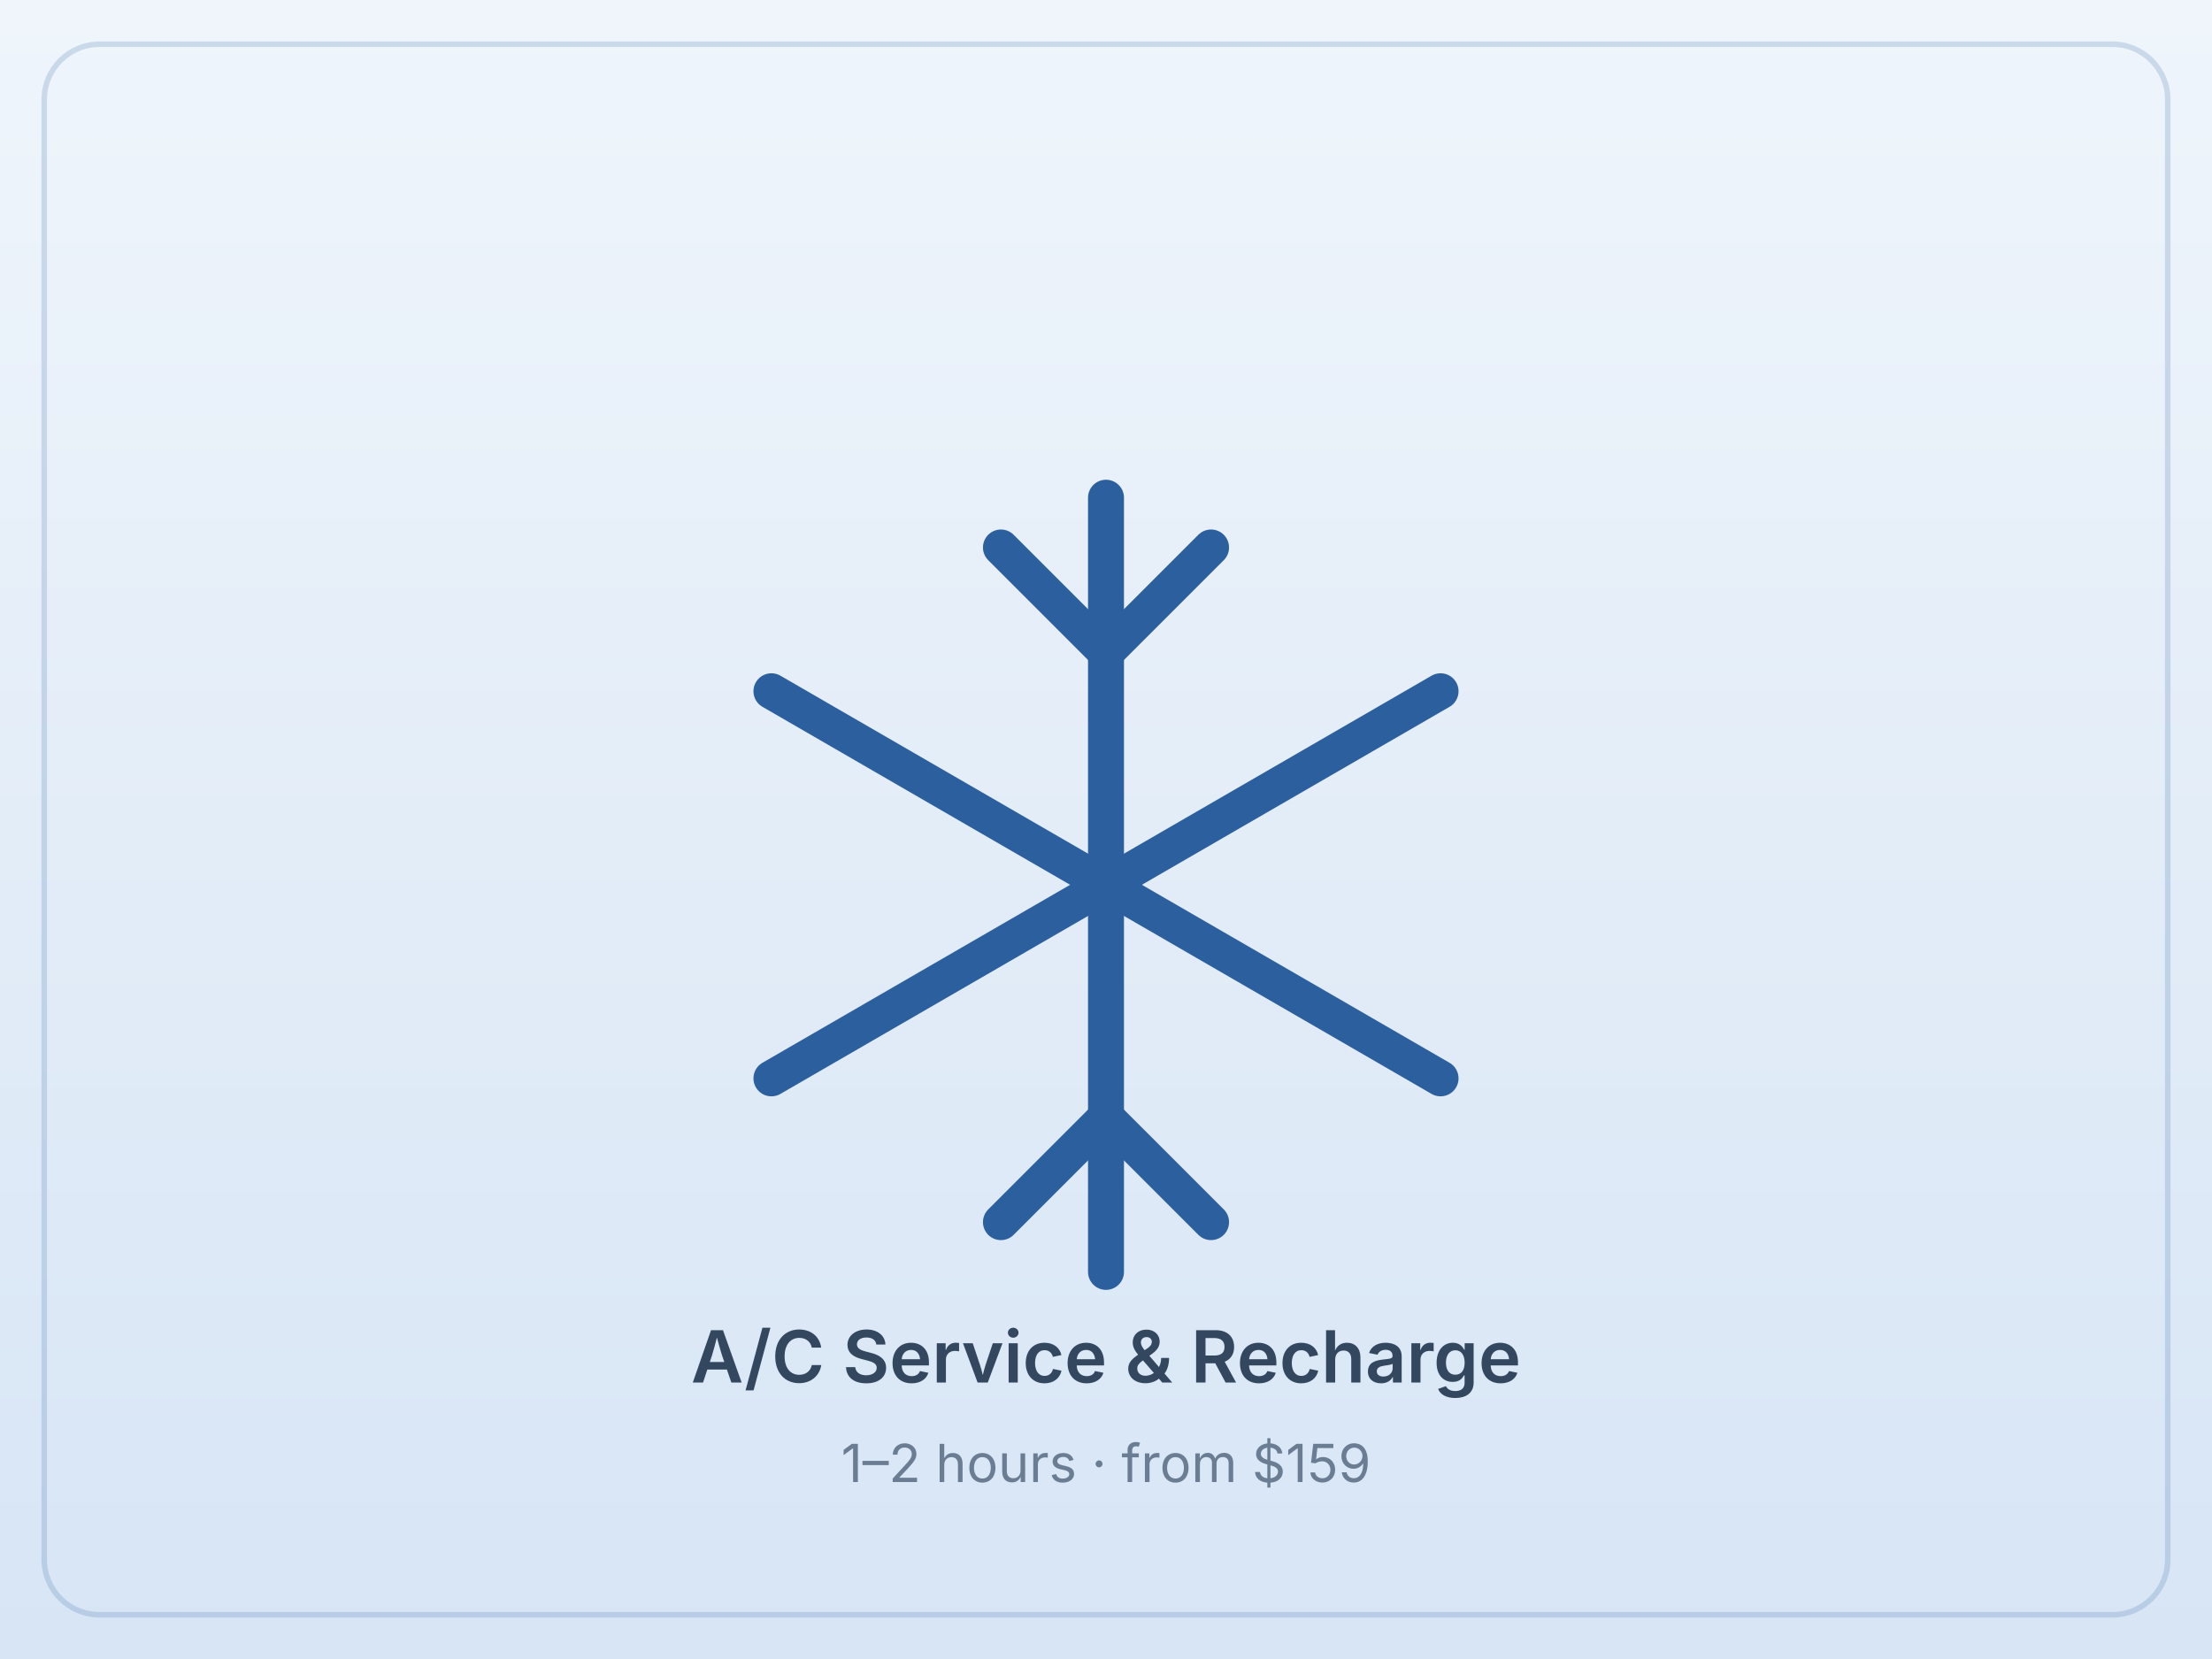
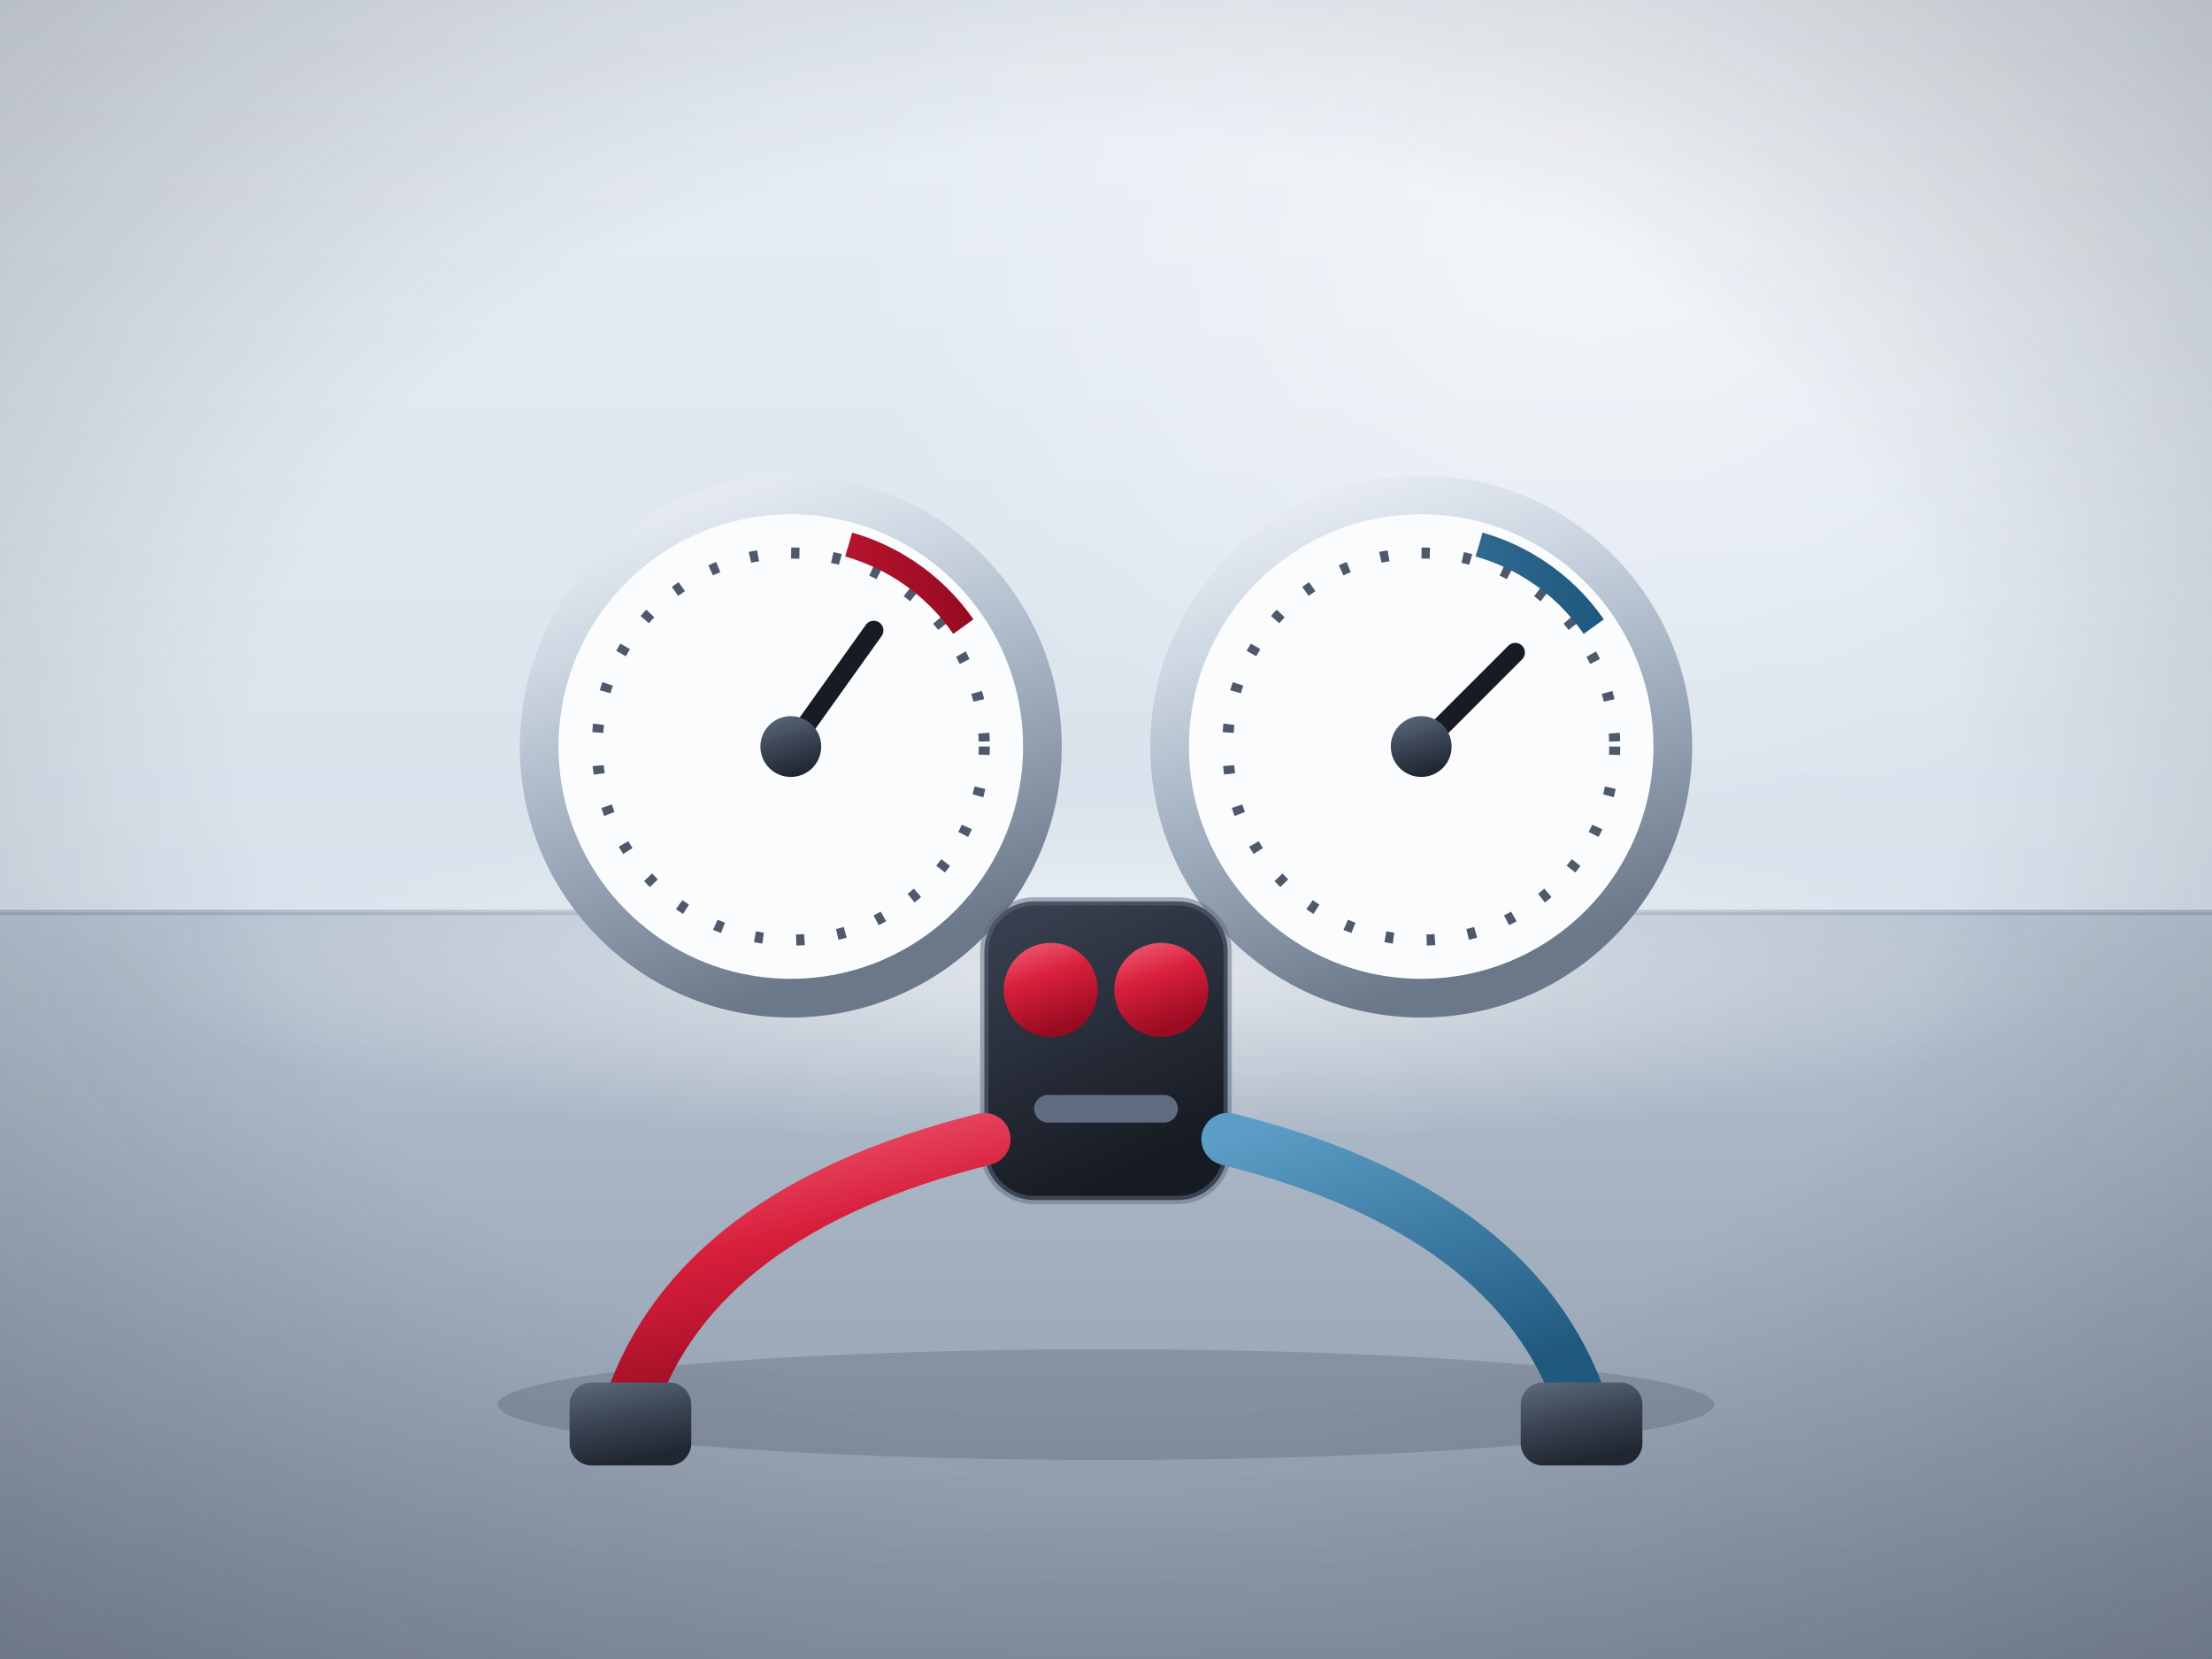
- <svg xmlns="http://www.w3.org/2000/svg" viewBox="0 0 800 600" width="800" height="600" role="img" aria-label="A/C Service &amp; Recharge">
+ <svg xmlns="http://www.w3.org/2000/svg" viewBox="0 0 800 600" width="800" height="600" role="presentation">
  <defs>
-     <linearGradient id="bg" x1="0" y1="0" x2="0" y2="1">
-       <stop offset="0" stop-color="#eff5fb" />
-       <stop offset="1" stop-color="#d7e5f5" />
+     <linearGradient id="wall" x1="0" y1="0" x2="0" y2="1">
+       <stop offset="0" stop-color="#e8eef5" />
+       <stop offset="0.62" stop-color="#d6e0ea" />
+       <stop offset="1" stop-color="#c5d1df" />
+     </linearGradient>
+     <linearGradient id="floor" x1="0" y1="0" x2="0" y2="1">
+       <stop offset="0" stop-color="#b7c3d1" />
+       <stop offset="1" stop-color="#8b98aa" />
+     </linearGradient>
+     <radialGradient id="pool" cx="0.5" cy="0.5" r="0.5">
+       <stop offset="0" stop-color="#ffffff" stop-opacity="0.62" />
+       <stop offset="1" stop-color="#ffffff" stop-opacity="0" />
+     </radialGradient>
+     <radialGradient id="key" cx="0.5" cy="0.5" r="0.5">
+       <stop offset="0" stop-color="#ffffff" stop-opacity="0.55" />
+       <stop offset="1" stop-color="#ffffff" stop-opacity="0" />
+     </radialGradient>
+     <radialGradient id="vig" cx="0.5" cy="0.47" r="0.74">
+       <stop offset="0.52" stop-color="#10131a" stop-opacity="0" />
+       <stop offset="1" stop-color="#10131a" stop-opacity="0.26" />
+     </radialGradient>
+     <linearGradient id="steel" x1="0" y1="0" x2="0.34" y2="1">
+       <stop offset="0" stop-color="#f6f8fb" />
+       <stop offset="0.34" stop-color="#ccd6e1" />
+       <stop offset="0.68" stop-color="#98a6b8" />
+       <stop offset="1" stop-color="#6a7889" />
+     </linearGradient>
+     <linearGradient id="steelDark" x1="0" y1="0" x2="0.3" y2="1">
+       <stop offset="0" stop-color="#5f6c7f" />
+       <stop offset="0.5" stop-color="#3d4757" />
+       <stop offset="1" stop-color="#222833" />
+     </linearGradient>
+     <linearGradient id="graphite" x1="0" y1="0" x2="0.38" y2="1">
+       <stop offset="0" stop-color="#3b4353" />
+       <stop offset="1" stop-color="#161a22" />
+     </linearGradient>
+     <linearGradient id="rubber" x1="0" y1="0" x2="0.3" y2="1">
+       <stop offset="0" stop-color="#525b6a" />
+       <stop offset="0.55" stop-color="#2b313c" />
+       <stop offset="1" stop-color="#12151b" />
+     </linearGradient>
+     <linearGradient id="red" x1="0" y1="0" x2="0.34" y2="1">
+       <stop offset="0" stop-color="#f2637a" />
+       <stop offset="0.45" stop-color="#d81f3c" />
+       <stop offset="1" stop-color="#980b21" />
+     </linearGradient>
+     <linearGradient id="oil" x1="0" y1="0" x2="0.3" y2="1">
+       <stop offset="0" stop-color="#6d5f42" />
+       <stop offset="0.45" stop-color="#3d3324" />
+       <stop offset="1" stop-color="#191410" />
+     </linearGradient>
+     <linearGradient id="screen" x1="0" y1="0" x2="0.4" y2="1">
+       <stop offset="0" stop-color="#a8d6ec" />
+       <stop offset="1" stop-color="#3d7ba4" />
+     </linearGradient>
+     <linearGradient id="paper" x1="0" y1="0" x2="0.25" y2="1">
+       <stop offset="0" stop-color="#ffffff" />
+       <stop offset="1" stop-color="#e4eaf1" />
+     </linearGradient>
+     <linearGradient id="foam" x1="0" y1="0" x2="0.3" y2="1">
+       <stop offset="0" stop-color="#ffffff" />
+       <stop offset="0.6" stop-color="#e6edf4" />
+       <stop offset="1" stop-color="#c2cedb" />
+     </linearGradient>
+     <linearGradient id="hoseBlue" x1="0" y1="0" x2="0.4" y2="1">
+       <stop offset="0" stop-color="#5b9dc6" />
+       <stop offset="1" stop-color="#215a80" />
    </linearGradient>
  </defs>
-   <rect width="800" height="600" fill="url(#bg)" />
-   <rect x="16" y="16" width="768" height="568" rx="20" fill="none" stroke="#2c5f9e" stroke-opacity="0.18" stroke-width="2" />
-   <g transform="translate(0, -10)" fill="none" stroke="#2c5f9e" stroke-width="14" stroke-linecap="round" stroke-linejoin="round">
-     <g stroke-width="13">
-       <path d="M400 190 L400 470" />
-       <path d="M279 260 L521 400" />
-       <path d="M521 260 L279 400" />
-       <path d="M400 246 L362 208" />
-       <path d="M400 246 L438 208" />
-       <path d="M400 414 L362 452" />
-       <path d="M400 414 L438 452" />
-     </g>
+   <rect width="800" height="600" fill="url(#wall)" />
+   <rect y="330" width="800" height="270" fill="url(#floor)" />
+   <rect y="329" width="800" height="2" fill="#7f8c9e" opacity="0.45" />
+   <ellipse cx="400" cy="352" rx="344" ry="62" fill="url(#pool)" />
+   <ellipse cx="574" cy="92" rx="272" ry="212" fill="url(#key)" />
+   <ellipse cx="400" cy="508" rx="220" ry="20" fill="#2b3240" opacity="0.2" />
+   <g>
+     <circle cx="286" cy="270" r="98" fill="url(#steel)" />
+     <circle cx="286" cy="270" r="84" fill="#fbfcfe" />
+     <circle cx="286" cy="270" r="70" fill="none" stroke="#4e5a6b" stroke-width="4" stroke-dasharray="3 12" />
+     <circle cx="286" cy="270" r="76" fill="none" stroke="url(#red)" stroke-width="9" stroke-dasharray="52 426" transform="rotate(-74 286 270)" />
+     <line x1="286" y1="270" x2="316" y2="228" stroke="#171b23" stroke-width="7" stroke-linecap="round" />
+     <circle cx="286" cy="270" r="11" fill="url(#steelDark)" />
  </g>
-   <text x="400" y="500" text-anchor="middle" font-family="Inter, Segoe UI, system-ui, sans-serif" font-size="26" font-weight="600" fill="#33475f">A/C Service &amp; Recharge</text>
-   <text x="400" y="536" text-anchor="middle" font-family="Inter, Segoe UI, system-ui, sans-serif" font-size="19" fill="#6b7d92">1–2 hours · from $159</text>
+   <g>
+     <circle cx="514" cy="270" r="98" fill="url(#steel)" />
+     <circle cx="514" cy="270" r="84" fill="#fbfcfe" />
+     <circle cx="514" cy="270" r="70" fill="none" stroke="#4e5a6b" stroke-width="4" stroke-dasharray="3 12" />
+     <circle cx="514" cy="270" r="76" fill="none" stroke="url(#hoseBlue)" stroke-width="9" stroke-dasharray="52 426" transform="rotate(-74 514 270)" />
+     <line x1="514" y1="270" x2="548" y2="236" stroke="#171b23" stroke-width="7" stroke-linecap="round" />
+     <circle cx="514" cy="270" r="11" fill="url(#steelDark)" />
+   </g>
+   <rect x="356" y="326" width="88" height="108" rx="18" fill="url(#graphite)" />
+   <rect x="356" y="326" width="88" height="108" rx="18" fill="none" stroke="#5f6c7f" stroke-width="3" opacity="0.5" />
+   <circle cx="380" cy="358" r="17" fill="url(#red)" />
+   <circle cx="420" cy="358" r="17" fill="url(#red)" />
+   <rect x="374" y="396" width="52" height="10" rx="5" fill="#5f6c7f" />
+   <path d="M356 412 q-104 26 -128 96" fill="none" stroke="url(#red)" stroke-width="19" stroke-linecap="round" />
+   <path d="M444 412 q104 26 128 96" fill="none" stroke="url(#hoseBlue)" stroke-width="19" stroke-linecap="round" />
+   <rect x="206" y="500" width="44" height="30" rx="8" fill="url(#steelDark)" />
+   <rect x="550" y="500" width="44" height="30" rx="8" fill="url(#steelDark)" />
+   <rect width="800" height="600" fill="url(#vig)" />
</svg>
